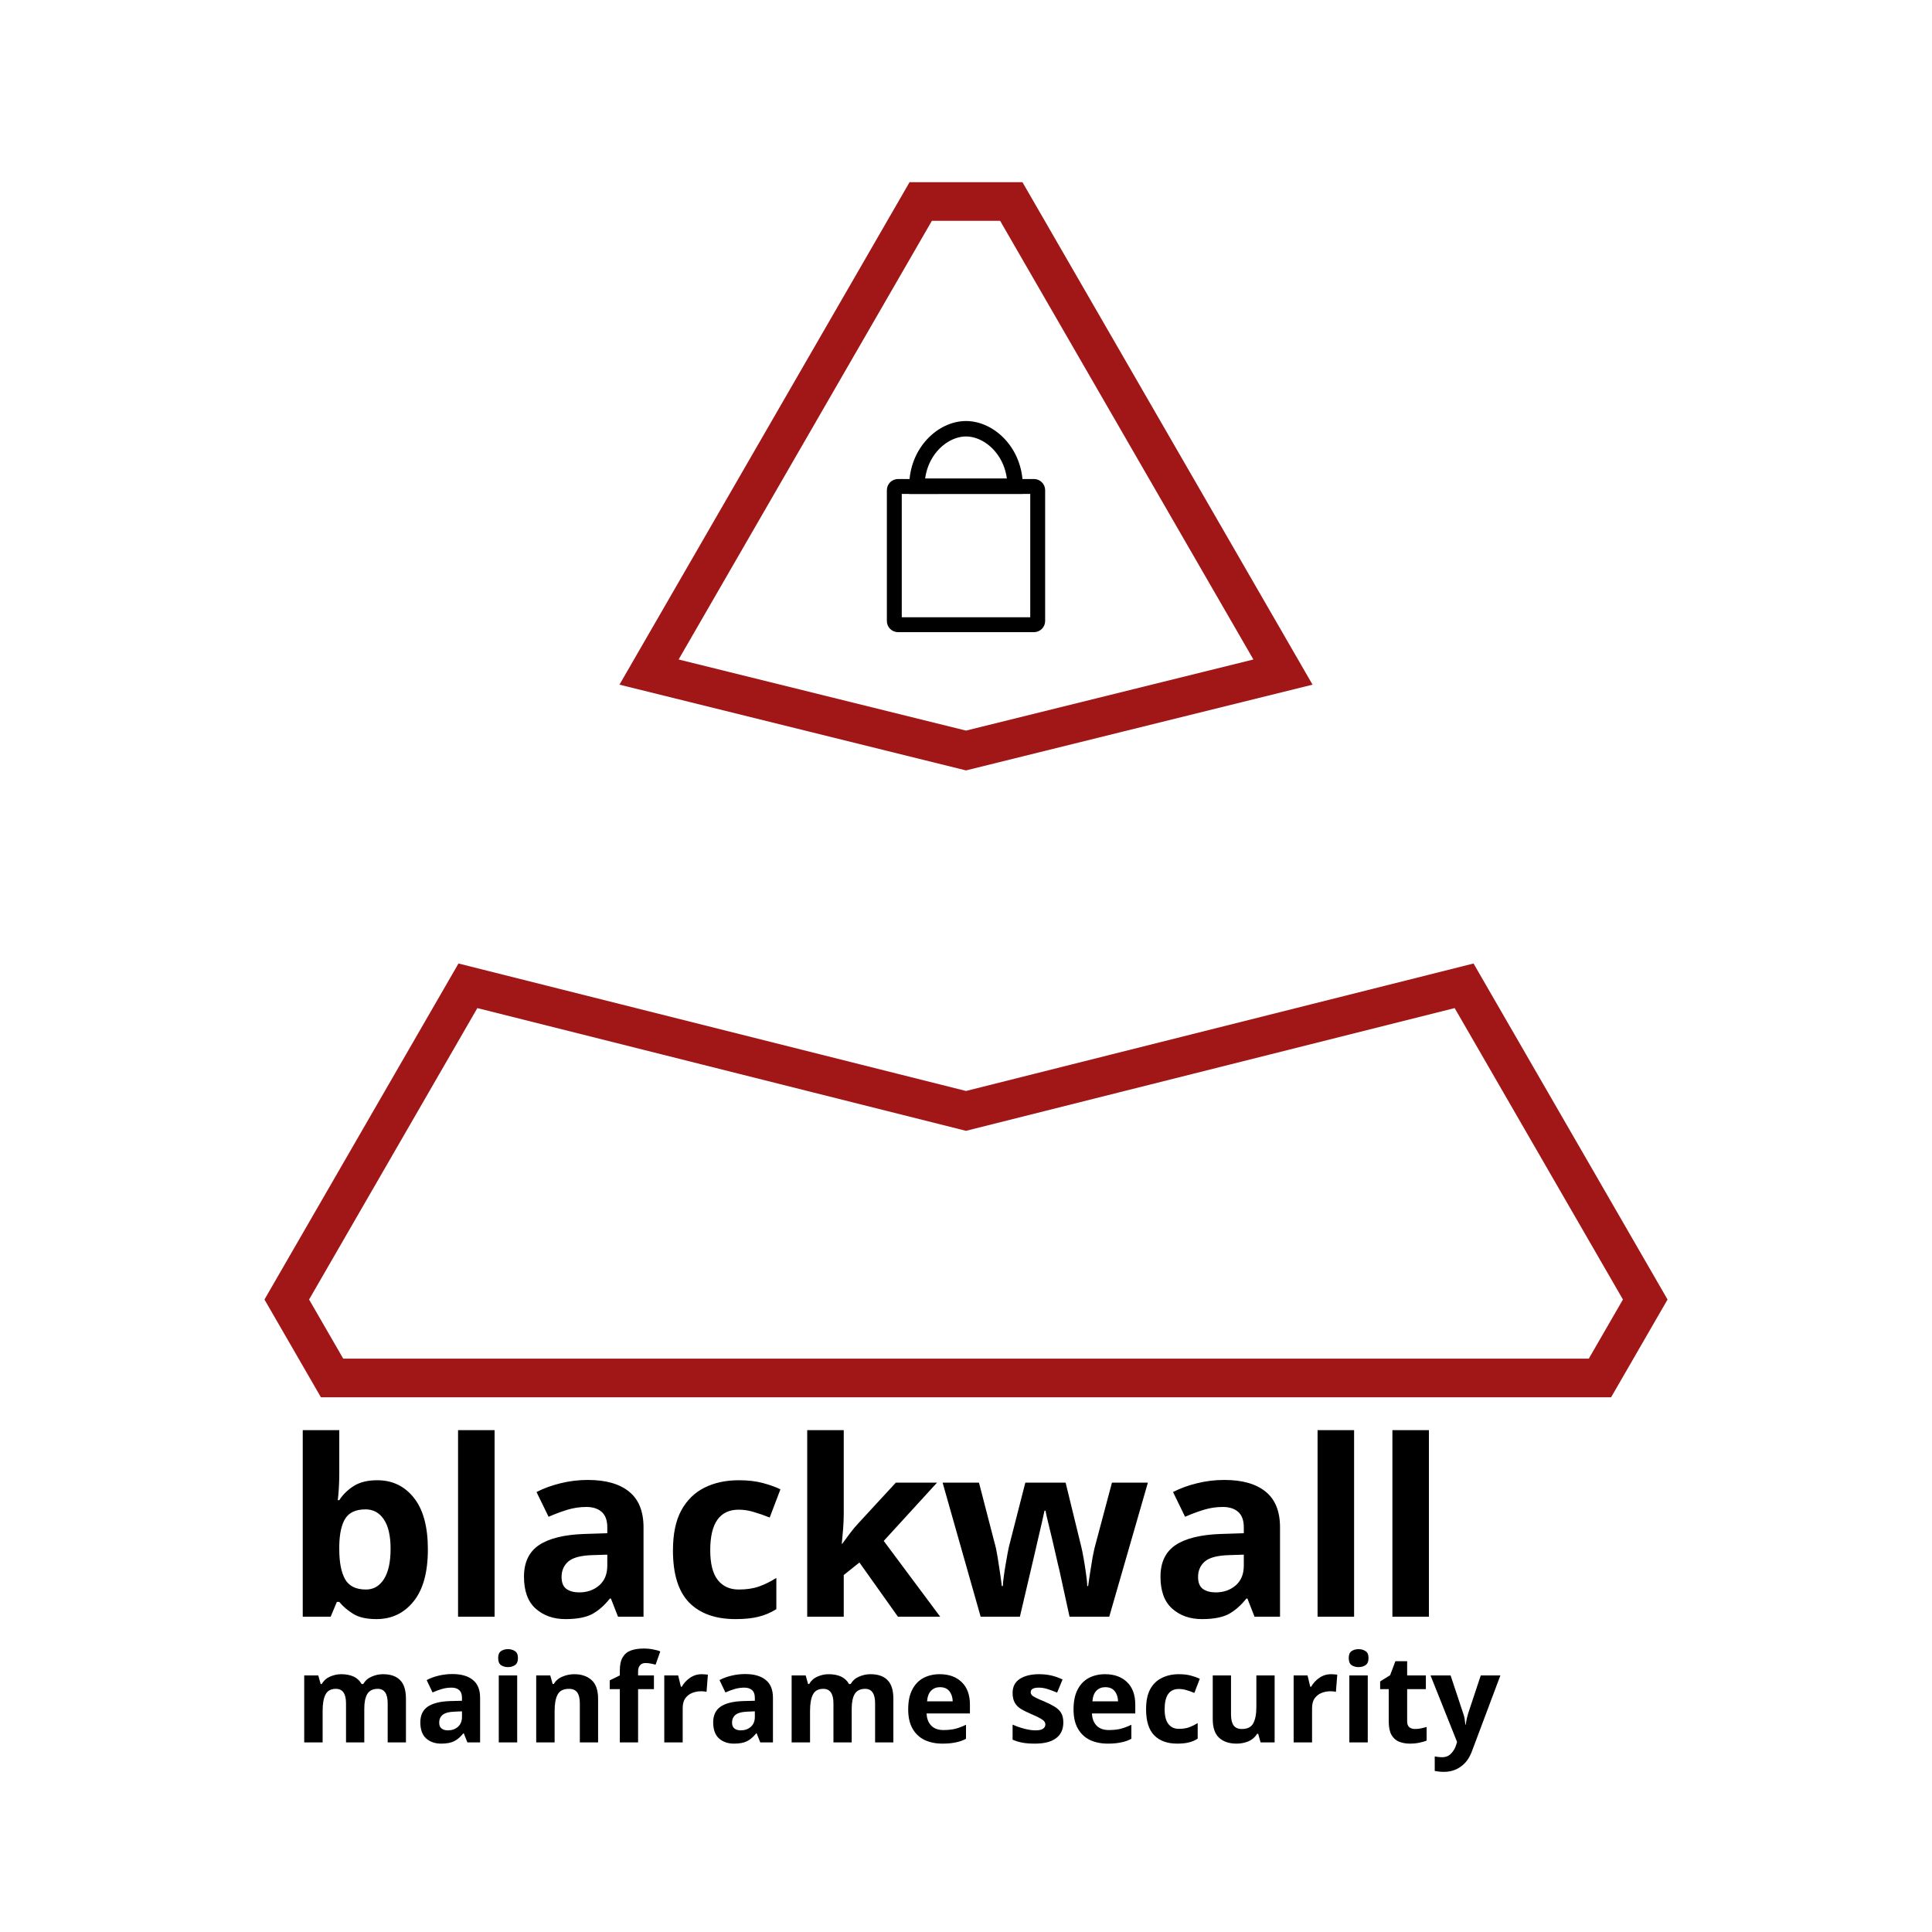
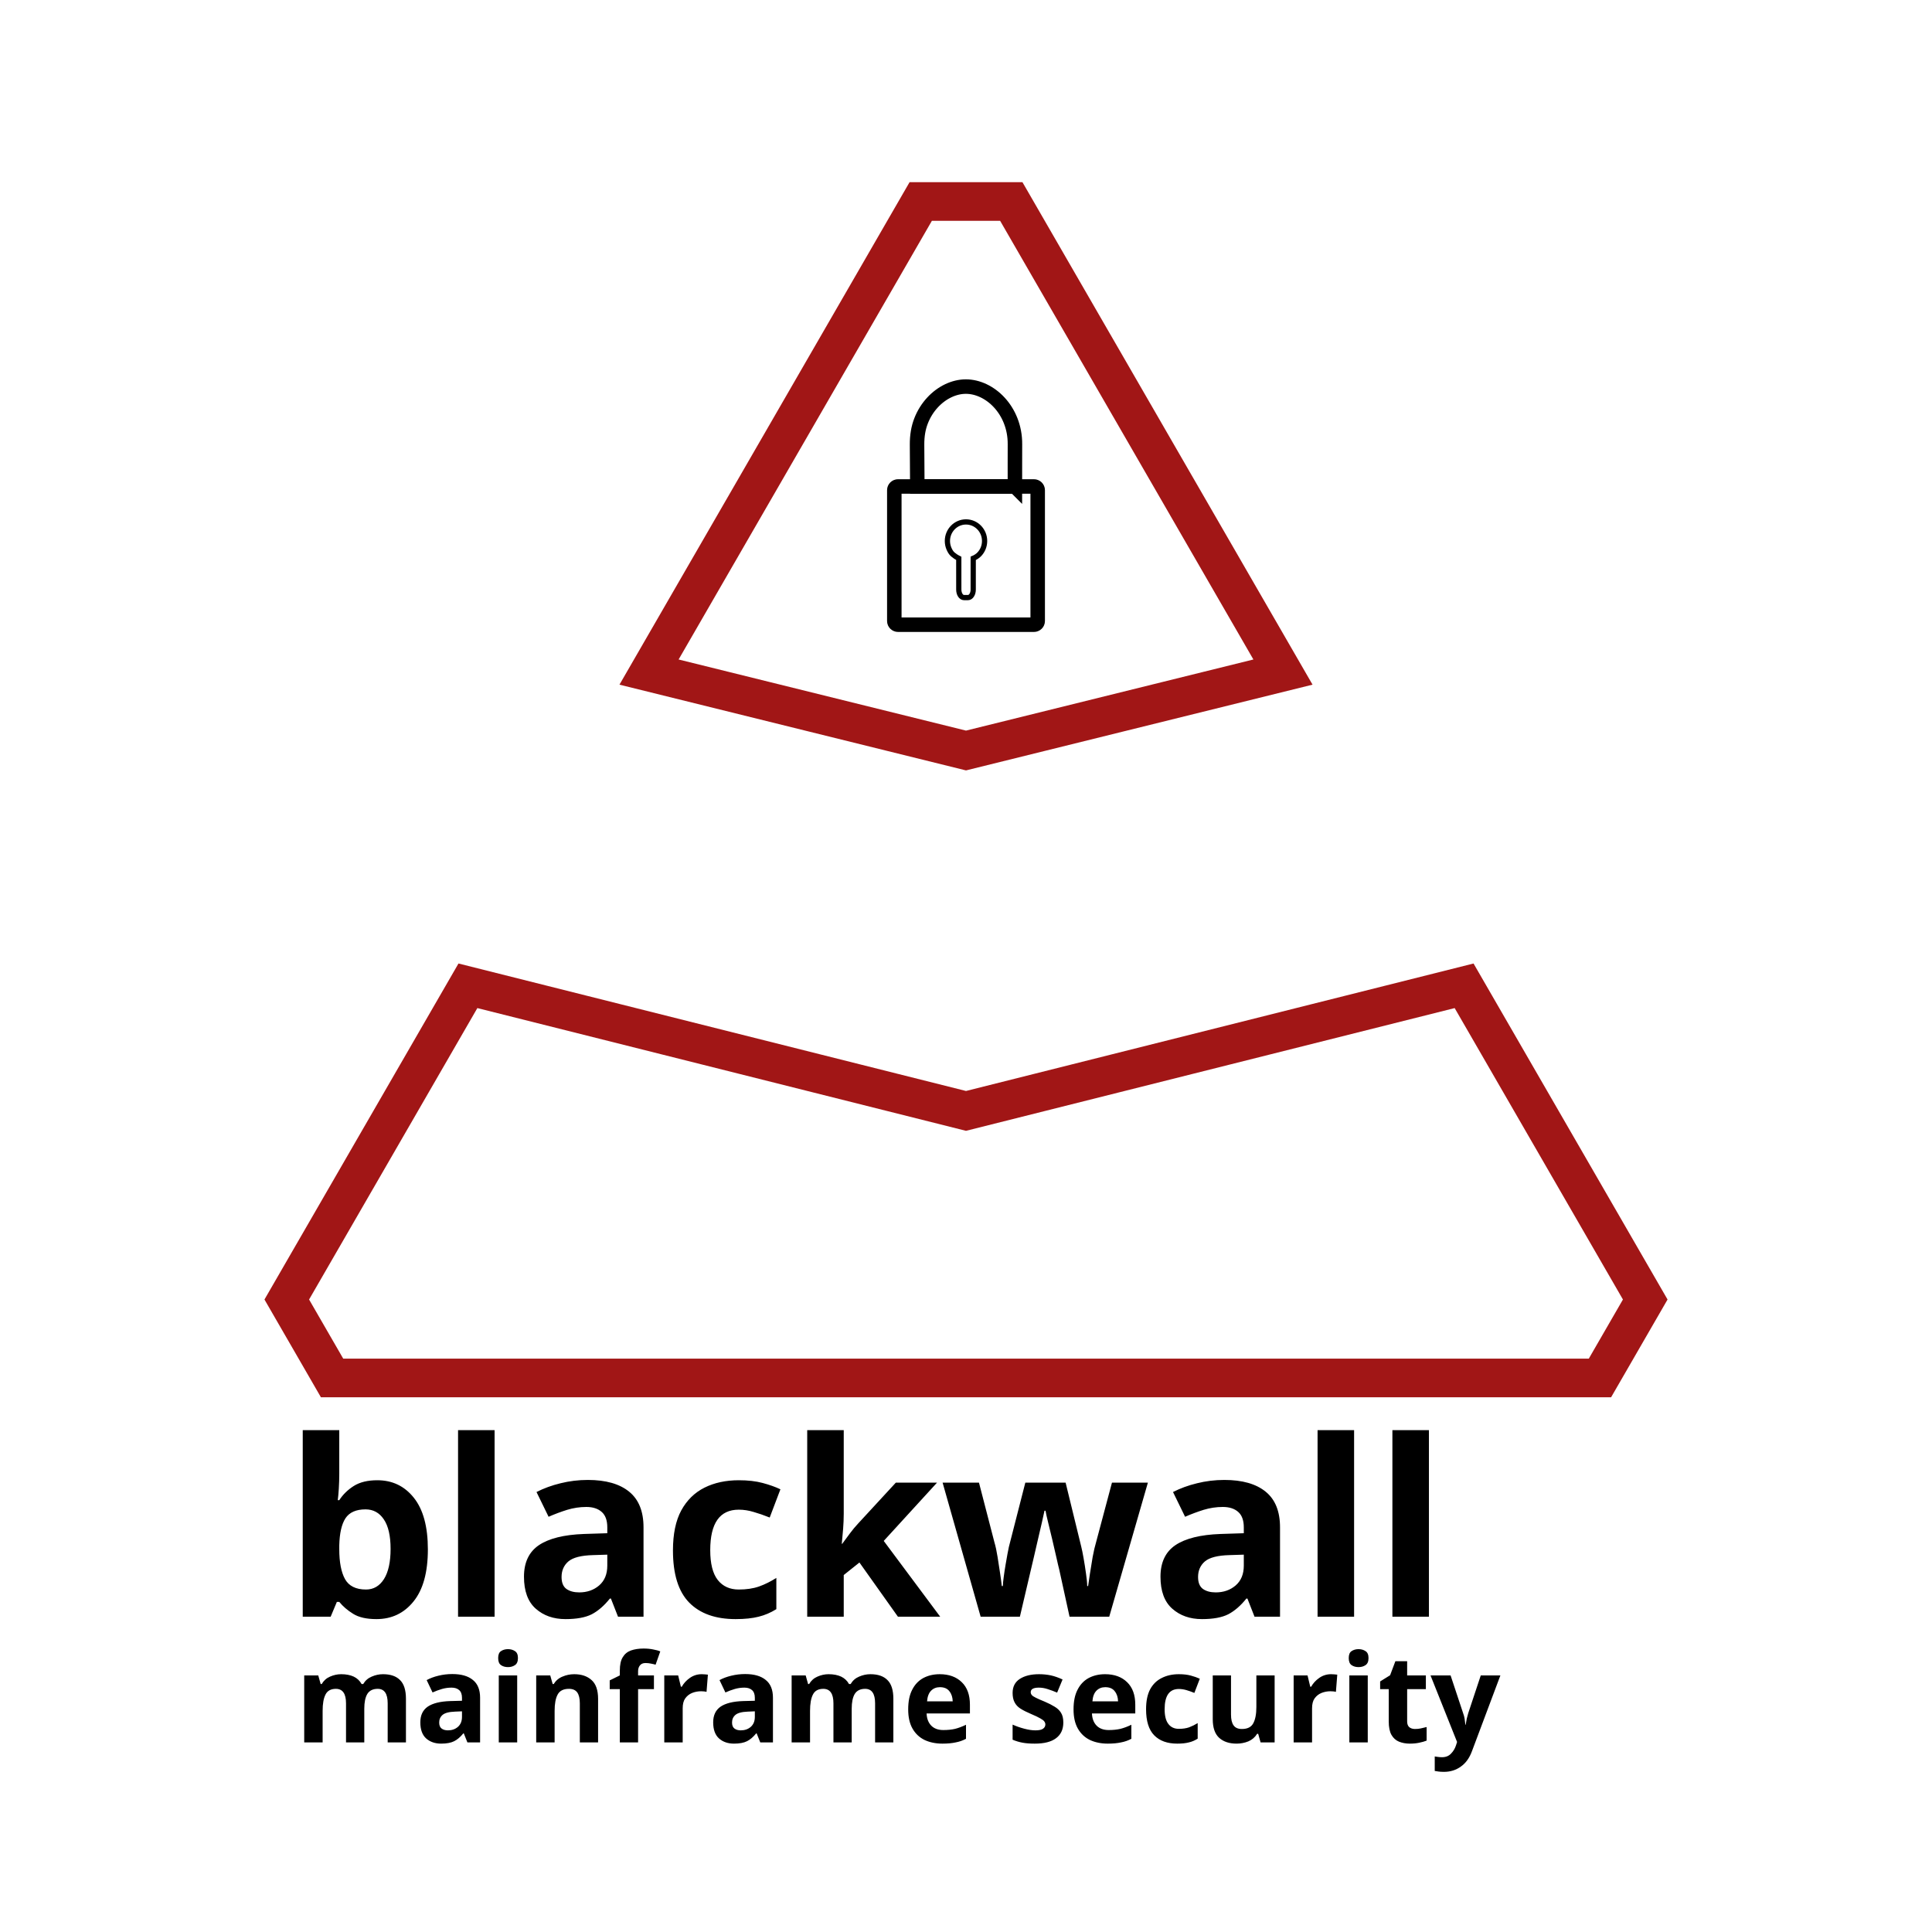
<svg xmlns="http://www.w3.org/2000/svg" xmlns:xlink="http://www.w3.org/1999/xlink" width="200mm" height="200mm" viewBox="0 0 200 200" version="1.1" id="svg1" xml:space="preserve">
  <defs id="defs1">
    <clipPath clipPathUnits="userSpaceOnUse" id="clipPath33">
      <rect style="fill:#000000;stroke:none;stroke-width:1;stroke-linecap:butt;stroke-linejoin:bevel;paint-order:stroke markers fill;stop-color:#000000" id="rect33" width="46.192" height="80.007" x="75" y="399.997" />
    </clipPath>
    <pattern patternUnits="userSpaceOnUse" width="2.5" height="1" patternTransform="translate(0,0) scale(2,2)" preserveAspectRatio="xMidYMid" id="Strips1_1.5-7" style="fill:#000000">
      <rect style="stroke:none" x="0" y="-0.5" width="1" height="2" id="rect140-1" />
    </pattern>
    <pattern xlink:href="#Strips1_1.5-7" preserveAspectRatio="xMidYMid" id="pattern1" patternTransform="rotate(90,-4.5161,-7.969589)" x="0" y="0" />
    <rect x="41.379" y="258.621" width="309.483" height="74.138" id="rect8-9" />
  </defs>
  <g id="layer1">
    <path id="path3" style="opacity:1;fill:none;fill-opacity:1;stroke:#a11616;stroke-width:4;stroke-dasharray:none;stroke-opacity:1" d="m 67.188,69.573 4.687,-8.119 4.688,-8.119 4.688,-8.119 4.687,-8.119 4.688,-8.119 4.687,-8.119 h 9.375 l 4.687,8.119 4.688,8.119 4.687,8.119 4.688,8.119 4.687,8.119 4.688,8.119 L 100,77.692 Z m 84.375,32.476 4.688,8.119 4.688,8.119 4.688,8.119 4.688,8.119 -4.688,8.119 H 156.25 146.875 137.5 128.125 118.75 109.375 100 90.625 81.25 71.875 62.5 53.125 43.75 34.375 l -4.688,-8.119 4.688,-8.119 4.688,-8.119 4.688,-8.119 4.688,-8.119 L 100,115 Z" />
    <text xml:space="preserve" style="font-style:normal;font-variant:normal;font-weight:bold;font-stretch:normal;font-size:25.4px;font-family:Corbel;-inkscape-font-specification:'Corbel Bold';text-align:start;writing-mode:lr-tb;direction:ltr;text-anchor:start;opacity:1;fill:#000000;fill-opacity:1;stroke:none;stroke-width:1.2;stroke-dasharray:none;stroke-dashoffset:0" x="29.357" y="167.361" id="text3">
      <tspan id="tspan3" style="font-style:normal;font-variant:normal;font-weight:800;font-stretch:normal;font-family:Orbitron;-inkscape-font-specification:'Orbitron Ultra-Bold';stroke-width:1.2" x="29.357" y="167.361">blackwall</tspan>
    </text>
    <text xml:space="preserve" style="font-style:normal;font-variant:normal;font-weight:bold;font-stretch:normal;font-size:12.7px;font-family:Corbel;-inkscape-font-specification:'Corbel Bold';text-align:start;writing-mode:lr-tb;direction:ltr;text-anchor:start;fill:#000000;fill-opacity:1;stroke:none;stroke-width:1.2;stroke-dasharray:none;stroke-dashoffset:0" x="30.506" y="180.376" id="text3-3">
      <tspan id="tspan3-0" style="font-style:normal;font-variant:normal;font-weight:800;font-stretch:normal;font-size:12.7px;font-family:Orbitron;-inkscape-font-specification:'Orbitron Ultra-Bold';stroke-width:1.2" x="30.506" y="180.376">mainframe security</tspan>
    </text>
-     <rect style="fill:none;fill-opacity:1;stroke:#000000;stroke-width:1.542;stroke-dasharray:none;stroke-opacity:1" id="rect8" width="14.843" height="14.312" x="92.579" y="50.358" rx="0.393" ry="0.379" />
-     <path id="path8" style="fill:none;stroke:#000000;stroke-width:1.6;stroke-dasharray:none;stroke-opacity:1" d="m 105.081,50.334 c -4.527,0.007 -5.983,-0.018 -10.162,0 10e-4,-3.521 2.624,-5.95 5.081,-5.95 2.457,0 5.083,2.418 5.081,5.95 z" />
+     <rect style="fill:none;fill-opacity:1;stroke:#000000;stroke-width:1.5;stroke-dasharray:none;stroke-opacity:1" id="rect8" width="14.843" height="14.312" x="92.579" y="50.358" rx="0.393" ry="0.379" />
+     <path id="path8" style="fill:none;stroke:#000000;stroke-width:1.5;stroke-dasharray:none;stroke-opacity:1" d="m 105.063,50.358 c -1.272,0.002 -10.103,0 -10.103,0 l -0.027,-4.322 c -0.006,-0.948 0.137,-1.76 0.422,-2.482 0.284,-0.723 0.689,-1.357 1.171,-1.88 0.481,-0.524 1.04,-0.937 1.631,-1.22 0.591,-0.283 1.216,-0.435 1.83,-0.435 0.614,0 1.239,0.151 1.831,0.433 0.592,0.282 1.15,0.695 1.632,1.218 0.482,0.523 0.886,1.156 1.171,1.88 0.284,0.723 0.454,1.537 0.446,2.453 -0.009,1.001 4.5e-4,2.839 -0.003,4.356 z" />
+     <path id="rect1" style="fill:none;stroke:#000000;stroke-width:0.542;stroke-dasharray:none" d="m 100.747,61.034 c -1.8e-4,0.458 -0.24,0.827 -0.539,0.827 h -0.416 c -0.299,0 -0.539,-0.369 -0.539,-0.827 L 99.252,57.8 c -0.255,-0.128 -0.442,-0.259 -0.613,-0.404 -0.19,-0.161 -0.315,-0.391 -0.413,-0.627 -0.097,-0.236 -0.151,-0.495 -0.151,-0.768 0,-1.089 0.862,-1.972 1.925,-1.972 1.063,-3e-6 1.925,0.883 1.925,1.972 0,0.272 -0.054,0.532 -0.151,0.768 -0.097,0.236 -0.238,0.448 -0.413,0.627 -0.174,0.178 -0.417,0.323 -0.613,0.404 z" />
  </g>
</svg>
